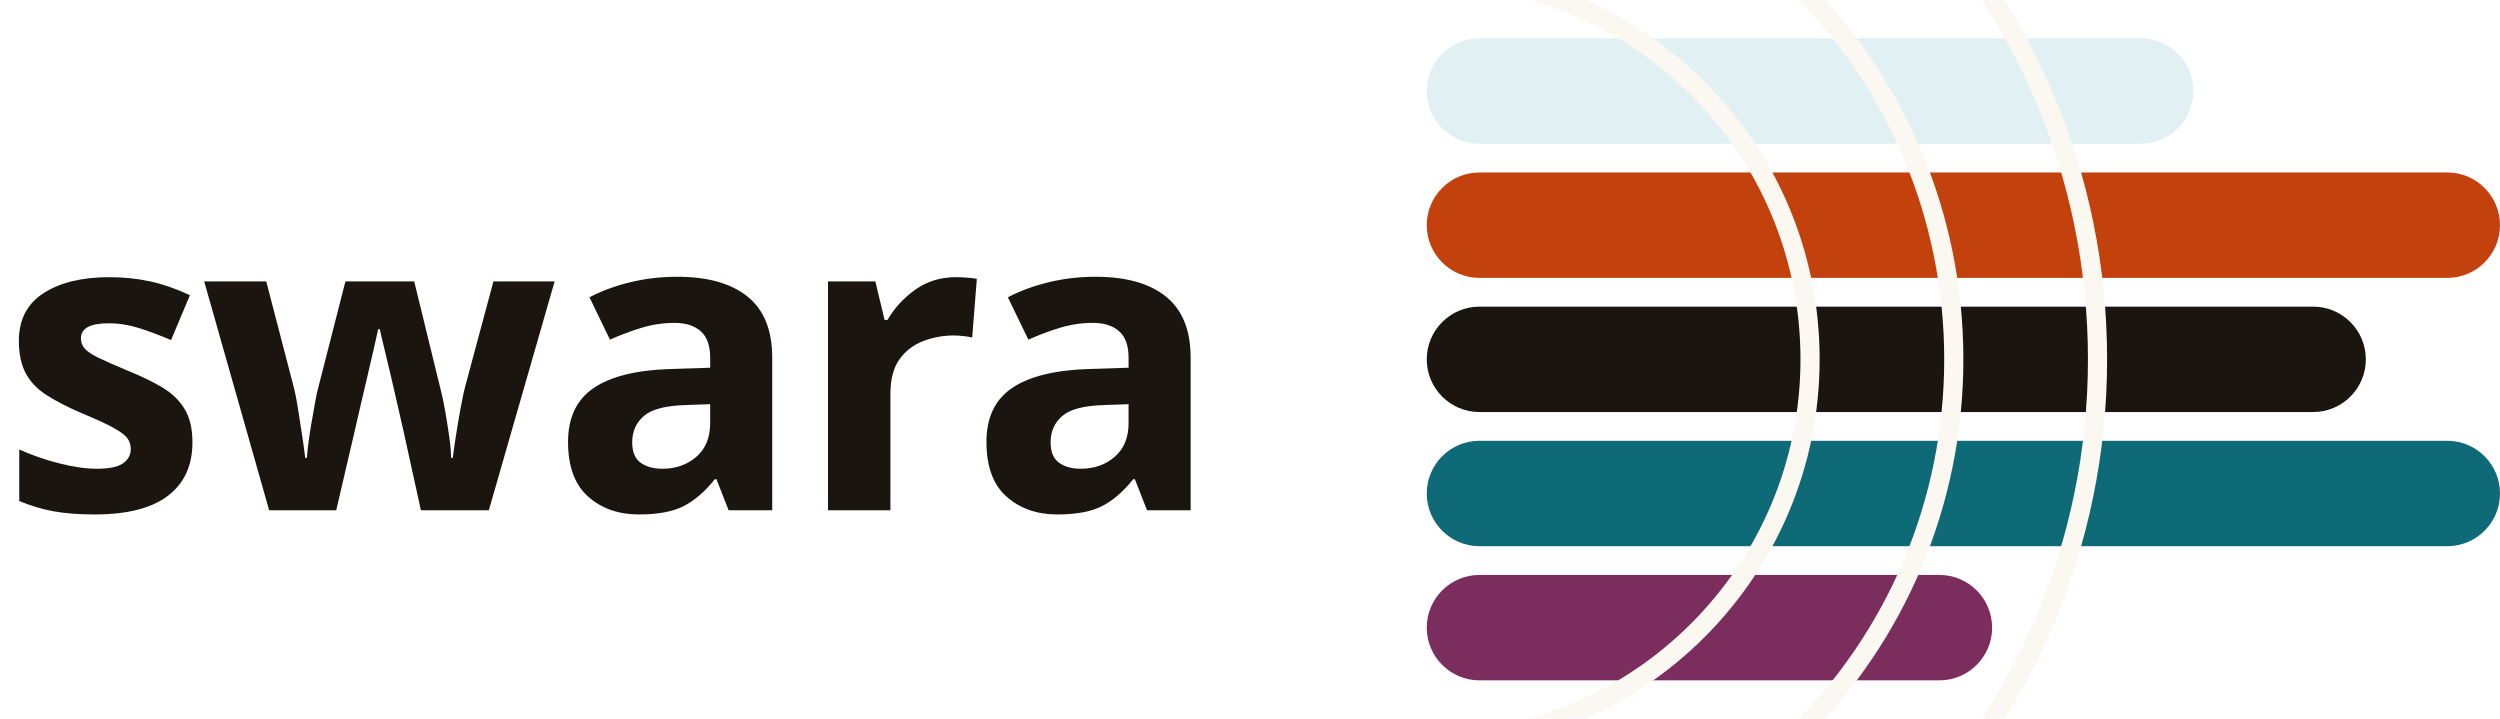
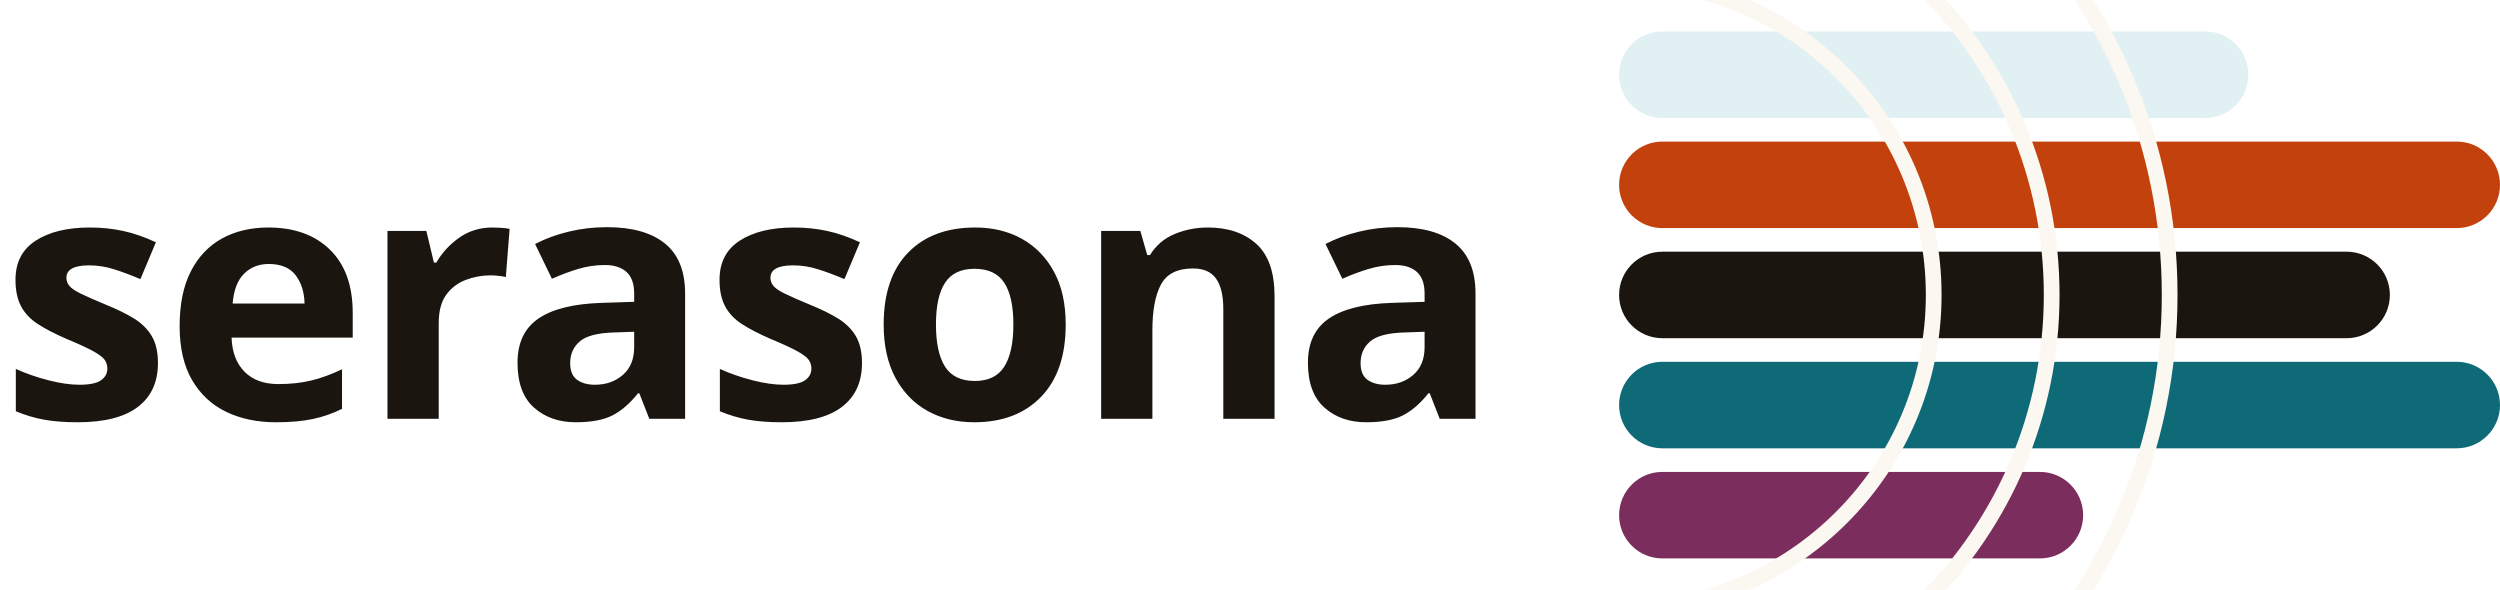
- <svg xmlns="http://www.w3.org/2000/svg" viewBox="0 0 1043.58 300" width="1043.58" height="300" role="img" aria-label="Swara">
+ <svg xmlns="http://www.w3.org/2000/svg" viewBox="0 0 1271.43 300" width="1271.43" height="300" role="img" aria-label="Serasona">
  <defs>
-     <clipPath id="swara-logo-box">
+     <clipPath id="serasona-logo-box">
      <rect x="0" y="0" width="520" height="300" />
    </clipPath>
  </defs>
-   <text x="0" y="213" font-family="Bricolage Grotesque, sans-serif" font-weight="650" font-size="175" letter-spacing="-0.02em" fill="#1b1510" xml:space="preserve">swara</text>
-   <g transform="translate(523.575 0)">
-     <g clip-path="url(#swara-logo-box)">
+   <text x="0" y="213" font-family="Bricolage Grotesque, sans-serif" font-weight="650" font-size="175" letter-spacing="-0.02em" fill="#1b1510" xml:space="preserve">serasona</text>
+   <g transform="translate(751.425 0)">
+     <g clip-path="url(#serasona-logo-box)">
      <rect x="72" y="16" width="320" height="44" rx="22" fill="#e0f0f3" />
      <rect x="72" y="72" width="448" height="44" rx="22" fill="#c2410c" />
      <rect x="72" y="128" width="392" height="44" rx="22" fill="#1b1510" />
      <rect x="72" y="184" width="448" height="44" rx="22" fill="#0d6a76" />
      <rect x="72" y="240" width="236" height="44" rx="22" fill="#7b2d5e" />
      <path d="M 72,-10 A 160,160 0 0 1 72,310" fill="none" stroke="#fbf7f1" stroke-width="8" stroke-linecap="round" />
      <path d="M 72,-70 A 220,220 0 0 1 72,370" fill="none" stroke="#fbf7f1" stroke-width="8" stroke-linecap="round" />
      <path d="M 72,-130 A 280,280 0 0 1 72,430" fill="none" stroke="#fbf7f1" stroke-width="8" stroke-linecap="round" />
    </g>
  </g>
</svg>
